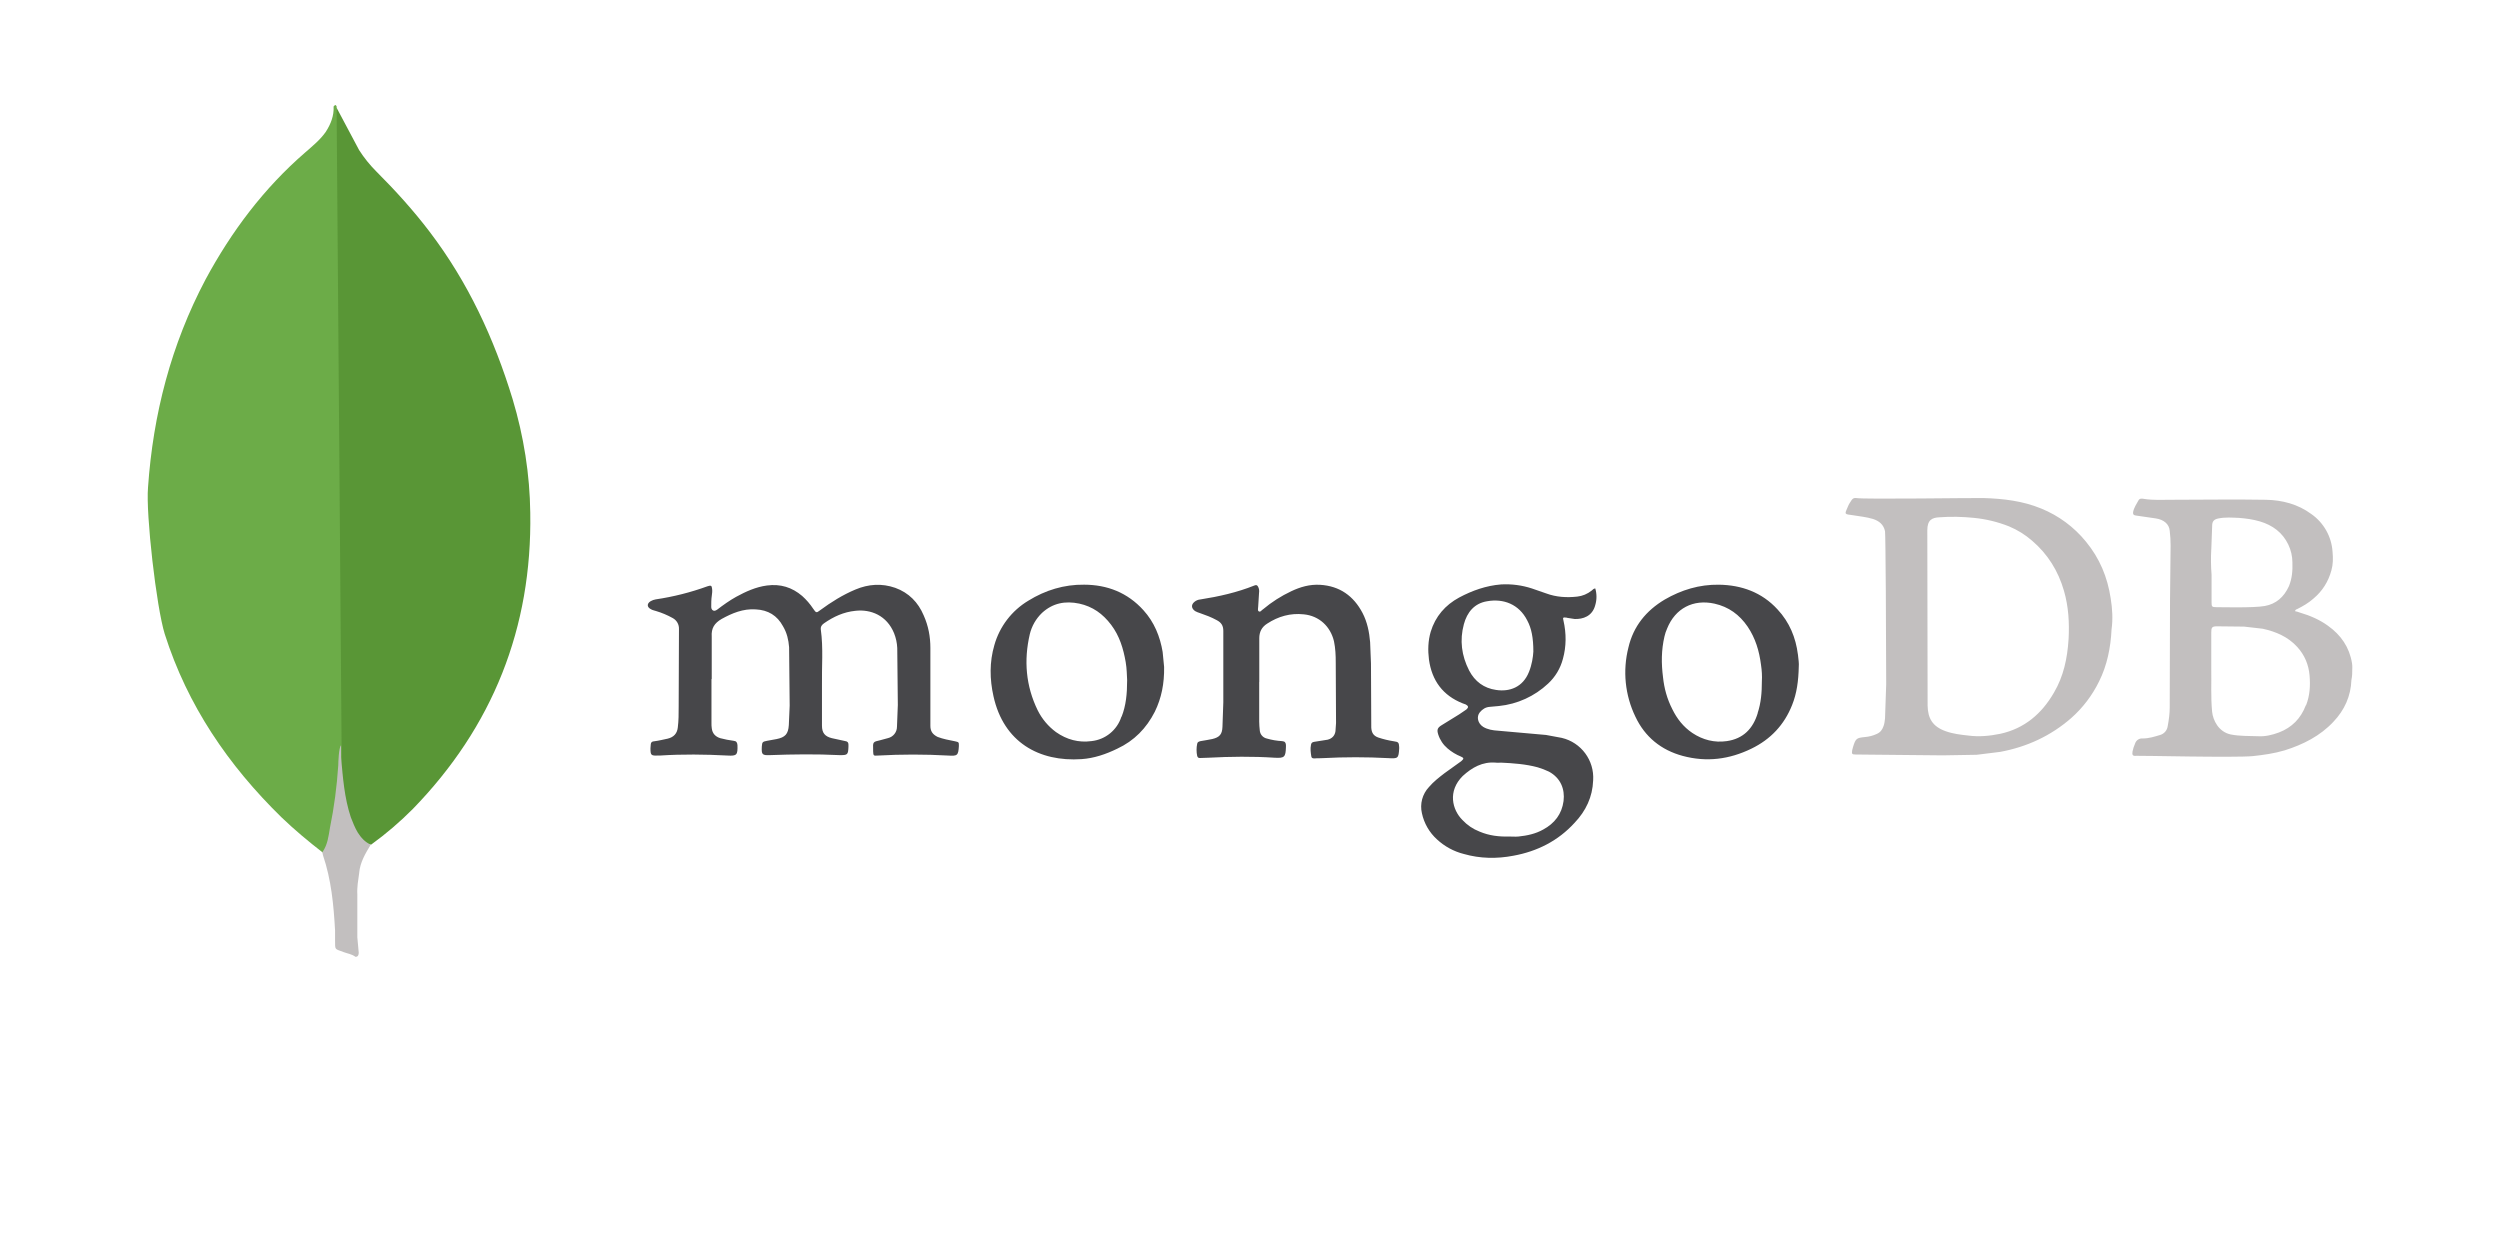
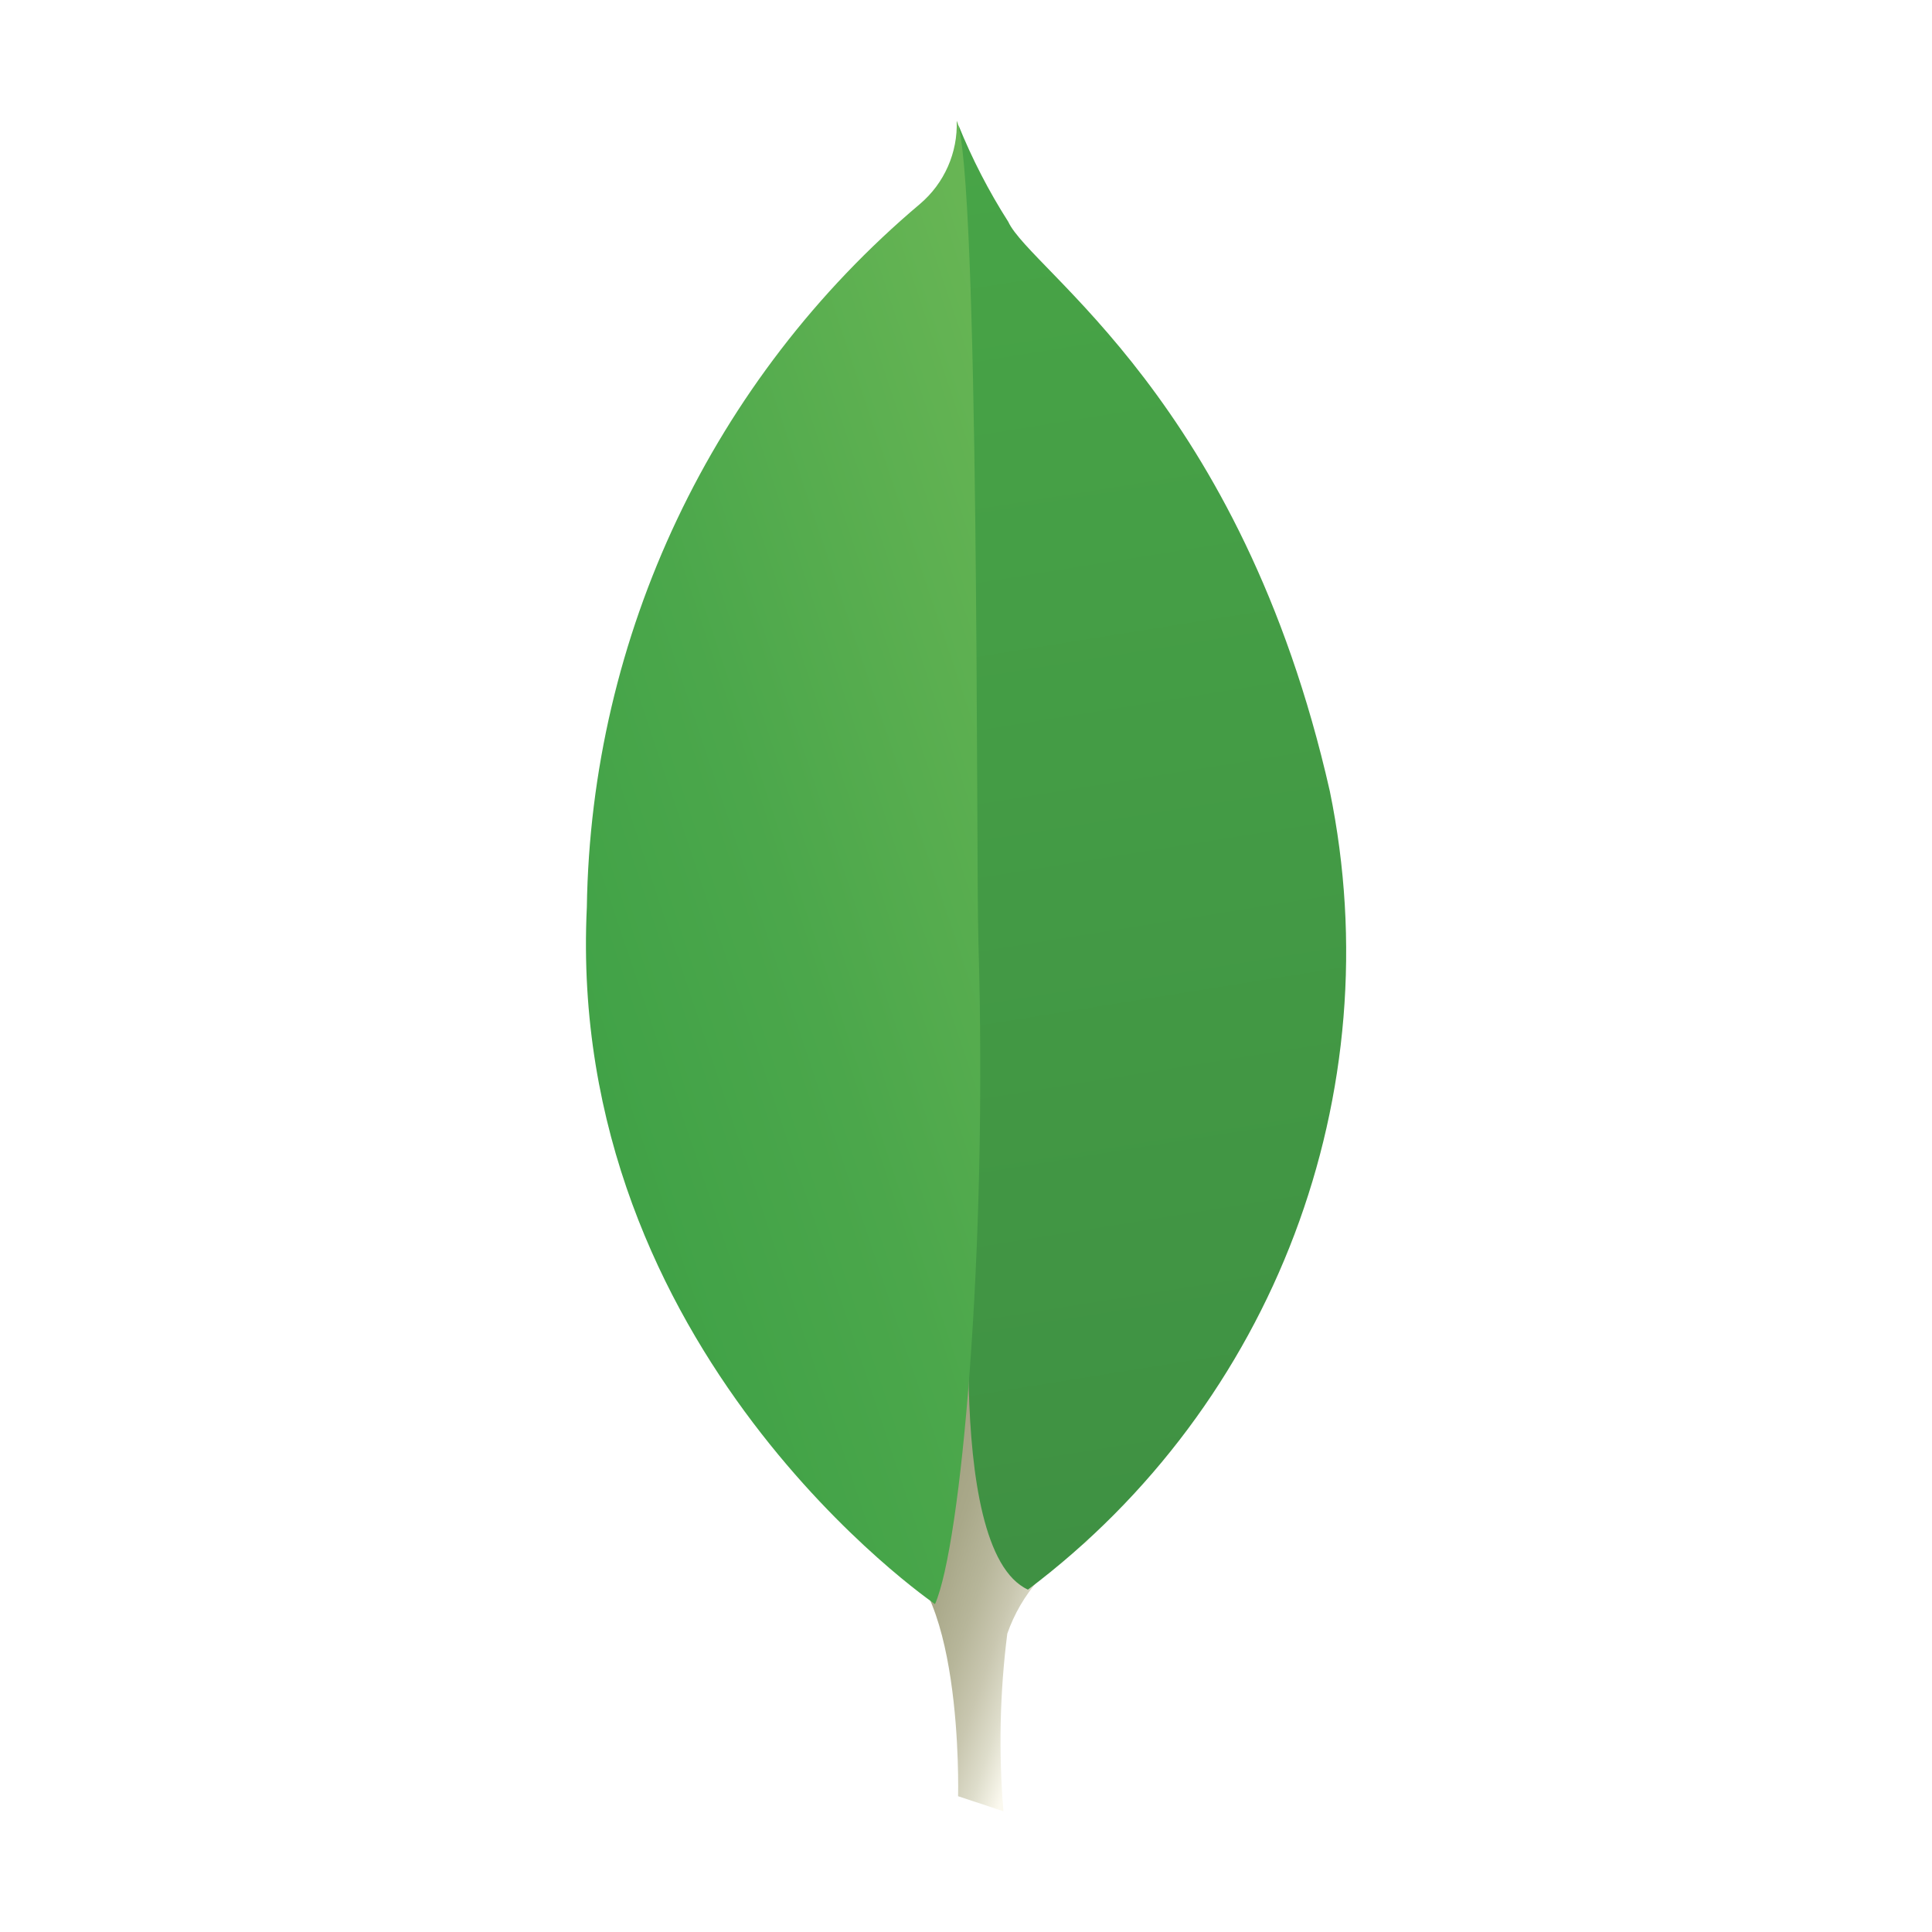
- <svg xmlns="http://www.w3.org/2000/svg" width="120" height="60">
-   <path d="M16.147 5.154l1.09 2.05a6.15 6.15 0 0 0 .824 1.024c.913.913 1.782 1.87 2.56 2.895 1.848 2.427 3.095 5.122 3.986 8.04.534 1.782.824 3.608.846 5.456.09 5.523-1.804 10.266-5.634 14.208a16.3 16.3 0 0 1-2.004 1.715c-.38 0-.557-.3-.713-.557-.3-.5-.468-1.047-.557-1.603-.134-.668-.223-1.336-.178-2.027v-.312c-.022-.067-.356-30.732-.223-30.888z" fill="#599636" />
-   <path d="M16.147 5.088c-.045-.09-.09-.022-.134.022.022.445-.134.846-.38 1.225-.267.38-.624.668-.98.98-1.982 1.715-3.54 3.786-4.788 6.102-1.648 3.118-2.516 6.458-2.76 9.977-.11 1.27.4 5.746.802 7.037 1.09 3.43 3.05 6.302 5.6 8.796.624.6 1.292 1.158 1.982 1.692.2 0 .223-.178.267-.312a6.11 6.11 0 0 0 .2-.869c.2-1.113.312-2.227.445-3.34l-.245-31.31z" fill="#6cac48" />
-   <path d="M17.24 41.9c.045-.512.3-.935.557-1.358-.267-.11-.468-.334-.624-.58-.134-.223-.245-.5-.334-.735-.312-.935-.38-1.915-.468-2.873v-.58c-.11.09-.134.846-.134.958-.067 1.024-.2 2.027-.4 3.006-.067.4-.11.802-.356 1.158 0 .045 0 .09.022.156.4 1.18.512 2.383.58 3.608v.445c0 .534-.022.423.423.6.178.067.38.09.557.223.134 0 .156-.11.156-.2l-.067-.735v-2.05c-.022-.356.045-.713.09-1.047z" fill="#c2bfbf" />
-   <g transform="matrix(1.021124 0 0 1.021124 -4.376266 -1.845946)">
-     <path d="M37.73 33.72v2.077a1.45 1.45 0 0 0 .014.246c.027.246.178.396.4.465a4.97 4.97 0 0 0 .63.123c.123.014.164.068.178.2.014.465-.027.52-.478.492-1.052-.055-2.105-.068-3.157 0h-.1c-.328.014-.355-.014-.355-.342 0-.055.014-.123.014-.178 0-.1.068-.15.164-.15.22-.027.424-.082.63-.123.287-.068.45-.246.478-.533.04-.314.04-.642.04-.957l.014-3.662a.56.56 0 0 0-.3-.52 3.89 3.89 0 0 0-.78-.328c-.082-.027-.164-.04-.232-.082-.2-.096-.205-.273-.014-.383.068-.04.15-.068.232-.082a12.42 12.42 0 0 0 2.432-.615c.164-.055.205-.04.22.123.014.1 0 .22-.014.314-.027.178-.027.355-.027.52 0 .068.014.137.082.178s.137 0 .2-.04c.287-.22.574-.424.888-.6.45-.246.93-.465 1.45-.533.63-.082 1.175.082 1.654.492a3.1 3.1 0 0 1 .519.601c.137.2.15.205.328.068.52-.383 1.066-.724 1.654-.97.615-.26 1.244-.3 1.872-.082.642.232 1.08.683 1.34 1.298.22.492.314 1 .314 1.53v3.662c0 .246.1.4.342.52.26.1.547.15.82.205.178.04.178.04.178.22-.027.45-.068.478-.506.45a29.42 29.42 0 0 0-3.293 0c-.22.014-.22.014-.232-.205v-.068c-.014-.37-.014-.37.342-.45l.355-.096a.55.55 0 0 0 .424-.533l.04-1.025-.027-2.678a2.13 2.13 0 0 0-.15-.697c-.342-.834-1.093-1.134-1.818-1.052-.547.055-1.025.273-1.476.588-.096.068-.164.15-.15.287.123.875.04 1.75.055 2.624v1.9c0 .342.137.506.465.588l.63.137c.096.014.15.055.15.164v.1c-.014.383-.04.4-.424.396-1.093-.055-2.187-.04-3.266 0-.37.014-.4-.027-.383-.4.014-.22.04-.232.246-.273l.45-.082c.4-.082.547-.232.574-.656l.04-.916-.027-2.747c-.027-.342-.1-.67-.287-.984-.273-.506-.7-.765-1.285-.793-.588-.04-1.107.178-1.6.45-.342.2-.492.437-.465.834v1.995zm25.747.083v1.927a4.13 4.13 0 0 0 .027.41.42.42 0 0 0 .328.383 3.19 3.19 0 0 0 .724.123c.137.014.164.068.178.178v.096c-.014.478-.068.533-.533.506-1.04-.068-2.077-.055-3.116 0l-.4.014c-.082 0-.1-.04-.123-.096a1.39 1.39 0 0 1 0-.574c.014-.082.068-.1.15-.123.2-.027.37-.068.56-.1.342-.082.465-.22.478-.574l.04-1.148v-3.362c0-.246-.096-.396-.314-.506-.246-.137-.506-.232-.78-.328-.082-.027-.164-.055-.232-.096-.178-.123-.2-.3-.027-.437a.49.49 0 0 1 .273-.11c.875-.137 1.722-.328 2.542-.656.096-.04.137-.014.178.068s.055.178.04.273l-.04.642c0 .082-.04.2.027.232.082.055.137-.068.205-.1a6.09 6.09 0 0 1 1.326-.847c.424-.2.86-.328 1.353-.3.916.055 1.572.52 1.995 1.326.22.424.314.888.355 1.367l.04 1 .014 3.02c.014.232.096.383.328.465a4.47 4.47 0 0 0 .738.178c.22.027.232.068.246.273v.068c-.027.465-.055.478-.52.45a28.59 28.59 0 0 0-3.061 0c-.137.014-.273 0-.4.014-.082 0-.137-.014-.15-.096-.027-.178-.055-.355-.014-.547.014-.082.055-.123.15-.137l.63-.1c.22-.055.342-.2.37-.4l.027-.383-.014-2.856c0-.328-.014-.656-.082-.984-.164-.7-.697-1.2-1.42-1.27-.63-.068-1.2.096-1.722.437-.26.164-.37.396-.37.683v2.064c0-.04 0-.04.014-.04z" fill="#47474a" />
-     <path d="M103.503 29.935c-.15-.998-.52-1.886-1.162-2.665a5.27 5.27 0 0 0-2.105-1.558c-.86-.355-1.777-.465-2.706-.492-.383-.014-5.603.068-5.986 0-.096-.014-.164.014-.22.096-.068.1-.137.205-.178.314-.164.37-.164.342.232.396.328.055.642.082.957.178.287.096.492.26.56.574.027.15.055 4.96.055 7.202l-.055 1.6c-.014.123-.027.246-.068.355-.055.164-.15.3-.314.37a1.62 1.62 0 0 1-.574.15c-.37.04-.424.055-.547.465l-.04.15c-.027.178-.014.205.164.205l4.086.04 1.6-.027 1.107-.137c1.257-.232 2.378-.752 3.334-1.585a5.55 5.55 0 0 0 1.312-1.722c.383-.765.547-1.6.588-2.446.068-.478.04-.97-.04-1.462zm-1.982 1.94c-.055.875-.232 1.722-.683 2.487-.574.998-1.394 1.695-2.528 1.94-.492.1-.984.15-1.5.082-.37-.04-.724-.082-1.066-.205-.615-.22-.834-.6-.847-1.2l-.014-8.24c0-.492.22-.6.574-.615.533-.04 1.08-.027 1.613.027a6.06 6.06 0 0 1 1.654.4 3.98 3.98 0 0 1 1.08.67c.738.63 1.23 1.42 1.5 2.35.22.752.26 1.517.22 2.282zm13.34 1.34c0-.082 0-.15-.014-.232-.123-.752-.52-1.326-1.134-1.763-.396-.287-.847-.478-1.312-.615-.082-.027-.15-.055-.232-.068.014-.068.055-.082.096-.096.273-.137.533-.287.765-.492.424-.355.7-.793.847-1.326.082-.287.082-.574.055-.875a2.35 2.35 0 0 0-.998-1.777c-.63-.465-1.367-.656-2.132-.67-1.476-.027-2.965 0-4.44 0-.424 0-.847.027-1.285-.04-.082-.014-.2-.04-.26.055-.1.178-.22.355-.26.56-.014.096.014.15.123.164l.943.137c.37.055.63.26.656.588a5.78 5.78 0 0 1 .04.683l-.027 2.555-.014 5.056c0 .3-.04.588-.096.888a.5.5 0 0 1-.355.41c-.273.082-.533.164-.82.164a.34.34 0 0 0-.355.232c-.055.123-.1.26-.123.383-.027.164.014.22.178.2.123-.014 4.633.096 5.48.014.506-.055 1-.123 1.503-.273.86-.273 1.654-.67 2.282-1.34.52-.547.82-1.203.847-1.968.04-.178.04-.355.04-.547zm-6.628-5.6l.04-1.093c0-.205.082-.3.287-.342.328-.068.656-.04.984-.027.328.027.642.068.97.164.6.178 1.066.52 1.34 1.093a1.96 1.96 0 0 1 .191.834c.014.383-.014.752-.164 1.12-.232.506-.6.834-1.134.93s-2.05.055-2.282.055c-.205 0-.22-.027-.22-.232V28.83a8.79 8.79 0 0 1-.014-1.203zm4.44 7.352c-.232.615-.656 1.04-1.257 1.27-.328.123-.656.2-1 .178-.424-.014-.847 0-1.27-.082-.574-.123-.834-.67-.875-1.066-.068-.697-.027-1.408-.04-1.927v-1.804c0-.22.027-.287.26-.287l1.285.014.875.1c.615.137 1.175.37 1.613.847.355.383.547.847.588 1.353.04.478.014.943-.164 1.394z" fill="#c2bfbf" />
-     <path d="M77.95 30.85l.355.055c.383.014.834-.123.97-.656a1.38 1.38 0 0 0 0-.78c-.082 0-.123.068-.164.096-.205.164-.437.26-.683.287-.492.055-.984.027-1.462-.15l-.67-.232a3.95 3.95 0 0 0-1.45-.19c-.697.055-1.353.287-1.968.615-.656.355-1.12.888-1.34 1.613-.123.424-.137.86-.082 1.298.137.998.656 1.695 1.585 2.064.055.014.096.04.15.055.123.068.137.137.027.232l-.342.232-.82.506c-.205.123-.232.22-.164.437a1.43 1.43 0 0 0 .437.656 2.28 2.28 0 0 0 .629.383c.15.068.15.1.014.22l-.78.56c-.26.2-.52.4-.738.656a1.35 1.35 0 0 0-.328 1.23 2.31 2.31 0 0 0 .71 1.23 2.9 2.9 0 0 0 1.257.683c.765.22 1.558.232 2.337.082 1.12-.205 2.1-.7 2.87-1.544.533-.56.847-1.216.875-2a1.92 1.92 0 0 0-1.476-1.995l-.738-.137-2.255-.2c-.246-.014-.492-.055-.697-.178-.26-.164-.328-.478-.164-.683.123-.15.273-.246.465-.26l.437-.04a3.96 3.96 0 0 0 2.309-1.052 2.42 2.42 0 0 0 .697-1.162c.164-.588.164-1.2.027-1.8-.04-.15-.027-.164.164-.137zm-3.35 6.807c.082.014.164 0 .246 0 .574.027 1.162.068 1.722.22a3.58 3.58 0 0 1 .533.205c.547.3.752.82.683 1.38-.082.615-.424 1.052-.957 1.34-.355.2-.752.287-1.162.328-.15.014-.287 0-.437 0-.478.014-.943-.04-1.394-.232-.314-.123-.574-.3-.806-.547-.478-.478-.7-1.353.014-2.064.437-.4.93-.683 1.558-.63zm1.558-4.264c-.287.724-.916.943-1.544.847-.574-.082-.998-.396-1.27-.916-.355-.697-.45-1.42-.246-2.173.15-.56.492-.984 1.093-1.08.765-.137 1.5.137 1.886.902.2.37.287.82.287 1.462-.014.26-.068.615-.205.957zm-17.218-.93c-.123-.738-.396-1.408-.902-1.968-.752-.834-1.708-1.2-2.788-1.203-.943-.014-1.83.26-2.624.752a3.56 3.56 0 0 0-1.599 2.091c-.232.793-.22 1.6-.04 2.405.478 2.16 2.146 3.088 4.14 2.952.588-.04 1.148-.232 1.68-.492.793-.37 1.367-.957 1.763-1.736.314-.642.45-1.326.437-2.105l-.068-.697zM57 35.497a1.66 1.66 0 0 1-1.408 1.148c-.6.082-1.162-.068-1.667-.424a2.84 2.84 0 0 1-.861-1.025c-.56-1.148-.656-2.35-.37-3.58a2.05 2.05 0 0 1 .574-.998c.506-.465 1.093-.574 1.75-.437.63.137 1.107.478 1.5.998s.574 1.12.683 1.75c.055.314.055.642.068.847 0 .656-.055 1.2-.26 1.722zm31.8-2.924c-.1-.793-.396-1.517-.957-2.118-.738-.806-1.695-1.148-2.76-1.162-.916-.014-1.763.246-2.542.697-.875.52-1.476 1.257-1.708 2.255a4.77 4.77 0 0 0 .328 3.252c.45.957 1.216 1.572 2.228 1.845 1.12.3 2.187.164 3.225-.342.902-.437 1.544-1.12 1.913-2.05.22-.547.3-1.134.314-1.818.014-.123-.014-.342-.04-.56zm-1.886 2.747c-.22.738-.683 1.216-1.462 1.326-.574.082-1.12-.055-1.613-.383-.424-.287-.724-.67-.943-1.12-.246-.478-.383-.984-.437-1.503-.082-.642-.082-1.27.068-1.913a1.95 1.95 0 0 1 .123-.369c.383-.957 1.23-1.394 2.228-1.175.67.15 1.175.52 1.558 1.08.37.547.547 1.148.63 1.8.04.26.055.533.04.765 0 .533-.04 1.025-.2 1.503z" fill="#47474a" />
-   </g>
+ <svg xmlns="http://www.w3.org/2000/svg" width="800px" height="800px" viewBox="0 0 32 32">
+   <defs>
+     <linearGradient id="a" x1="-645.732" y1="839.188" x2="-654.59" y2="839.25" gradientTransform="matrix(-0.977, -0.323, -0.29, 0.877, -375.944, -928.287)" gradientUnits="userSpaceOnUse">
+       <stop offset="0.231" stop-color="#999875" />
+       <stop offset="0.563" stop-color="#9b9977" />
+       <stop offset="0.683" stop-color="#a09f7e" />
+       <stop offset="0.768" stop-color="#a9a889" />
+       <stop offset="0.837" stop-color="#b7b69a" />
+       <stop offset="0.896" stop-color="#c9c7b0" />
+       <stop offset="0.948" stop-color="#deddcb" />
+       <stop offset="0.994" stop-color="#f8f6eb" />
+       <stop offset="1" stop-color="#fbf9ef" />
+     </linearGradient>
+     <linearGradient id="b" x1="-644.287" y1="823.405" x2="-657.028" y2="845.476" gradientTransform="matrix(-0.977, -0.323, -0.29, 0.877, -375.944, -928.287)" gradientUnits="userSpaceOnUse">
+       <stop offset="0" stop-color="#48a547" />
+       <stop offset="1" stop-color="#3f9143" />
+     </linearGradient>
+     <linearGradient id="c" x1="-643.386" y1="839.485" x2="-652.418" y2="833.417" gradientTransform="matrix(-0.977, -0.323, -0.29, 0.877, -375.944, -928.287)" gradientUnits="userSpaceOnUse">
+       <stop offset="0" stop-color="#41a247" />
+       <stop offset="0.352" stop-color="#4ba74b" />
+       <stop offset="0.956" stop-color="#67b554" />
+       <stop offset="1" stop-color="#69b655" />
+     </linearGradient>
+   </defs>
+   <path d="M16.62,30l-.751-.249s.1-3.8-1.275-4.067c-.9-1.048.133-44.741,3.423-.149a2.712,2.712,0,0,0-1.333,1.523A14.1,14.1,0,0,0,16.62,30Z" style="fill:url(#a)" />
+   <path d="M17.026,26.329a13.223,13.223,0,0,0,5-13.225C20.556,6.619,17.075,4.487,16.7,3.673a9.792,9.792,0,0,1-.825-1.6l.277,18.069S15.578,25.664,17.026,26.329Z" style="fill:url(#b)" />
+   <path d="M15.487,26.569S9.366,22.4,9.72,15.025A15.54,15.54,0,0,1,15.239,3.377,1.725,1.725,0,0,0,15.846,2c.381.82.319,12.243.359,13.579C16.36,20.776,15.916,25.588,15.487,26.569Z" style="fill:url(#c)" />
</svg>
